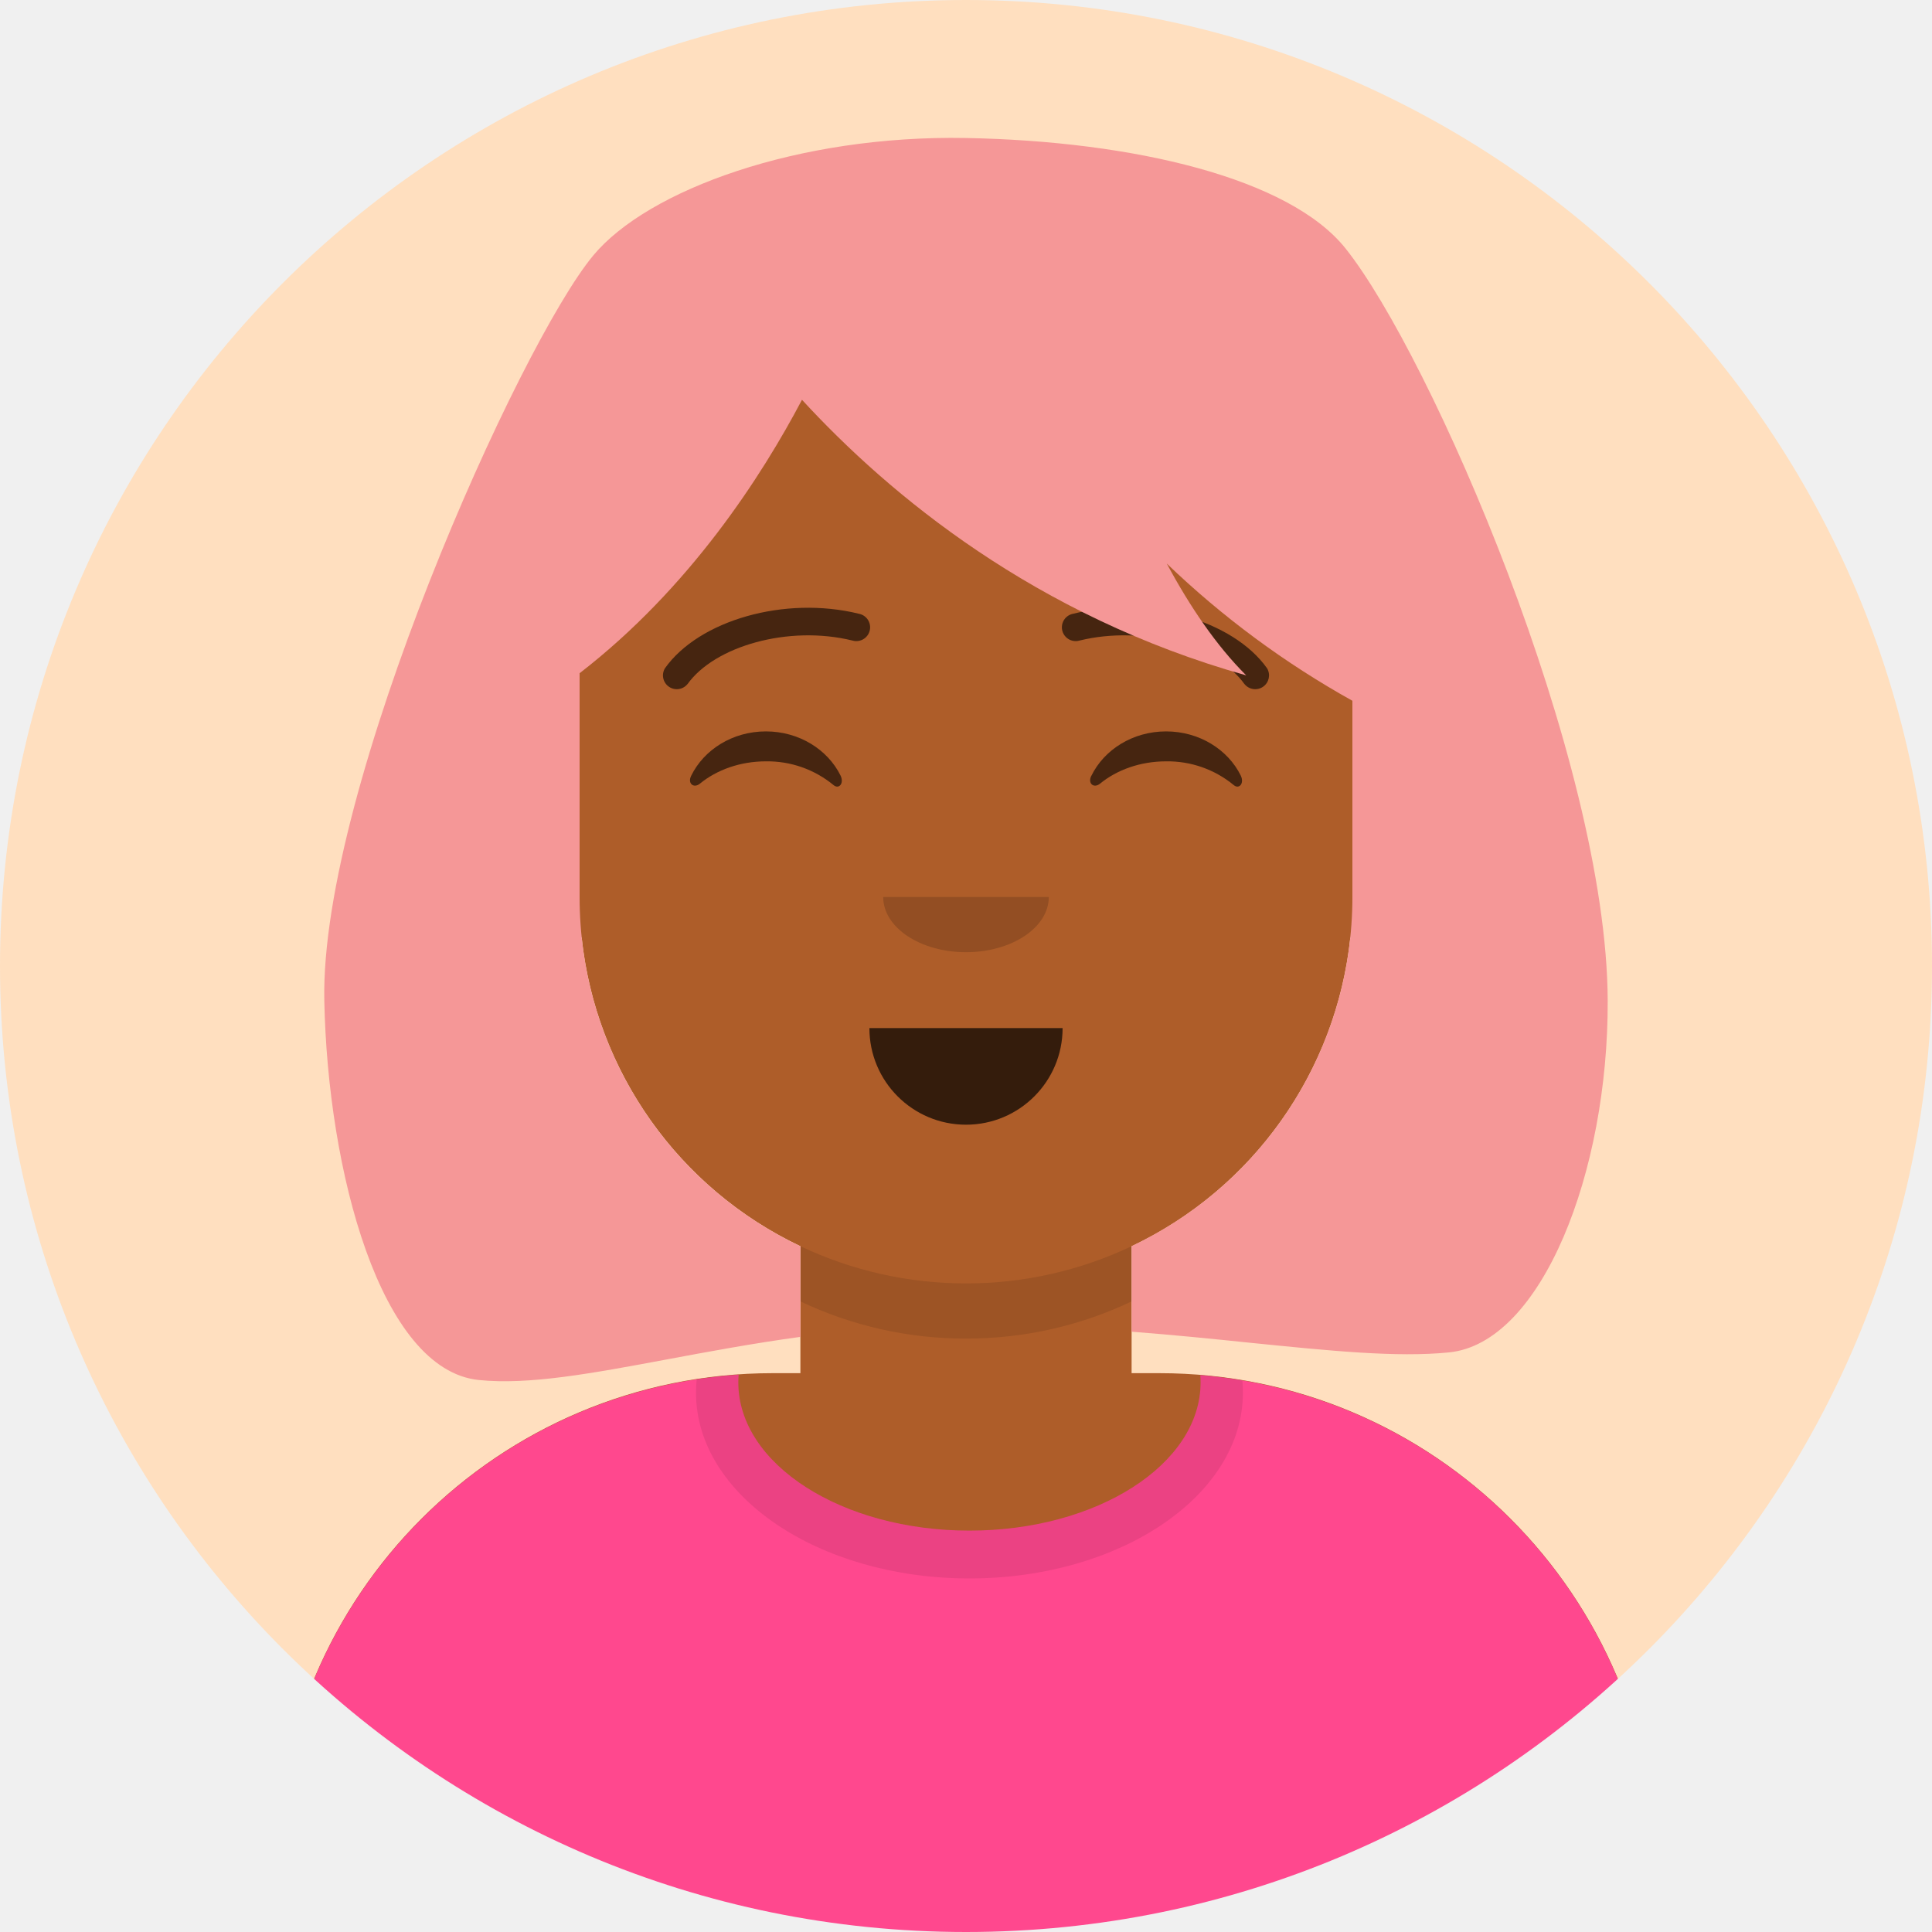
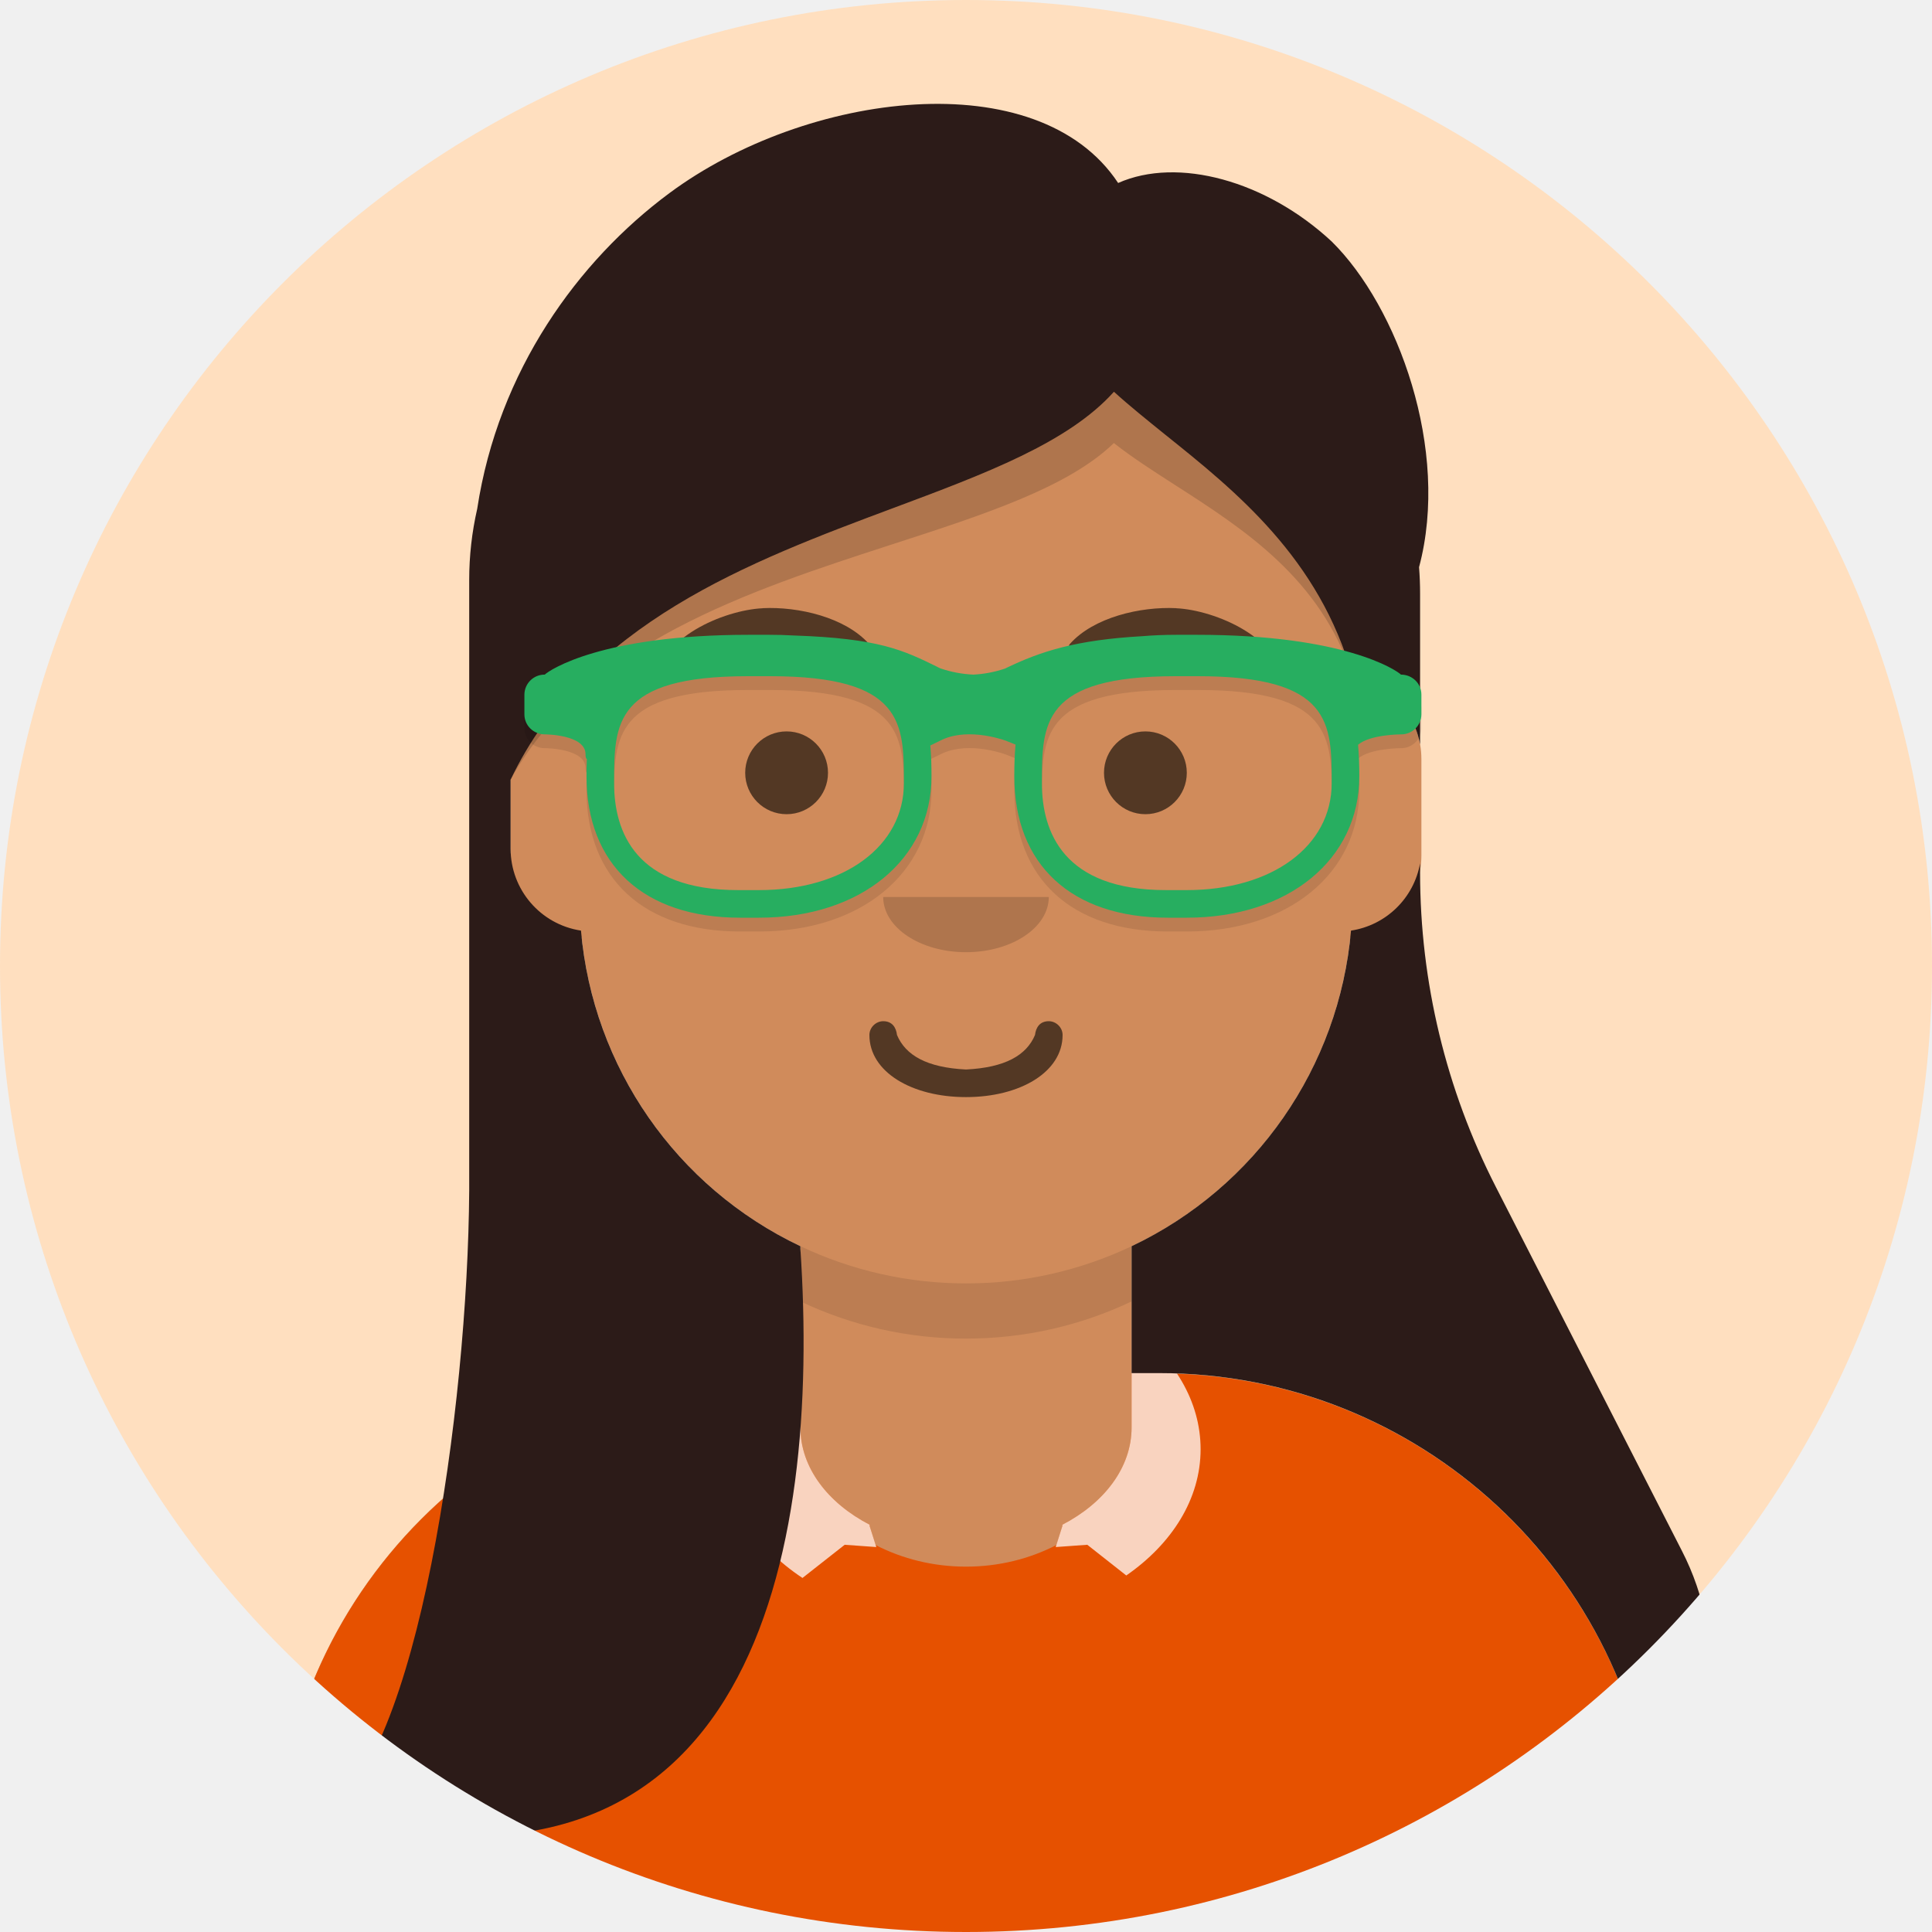
<svg xmlns="http://www.w3.org/2000/svg" viewBox="0 0 280 280" fill="none" shape-rendering="auto">
  <mask id="viewboxMask">
    <rect width="280" height="280" rx="140" ry="140" x="0" y="0" fill="#fff" />
  </mask>
  <g mask="url(#viewboxMask)">
    <rect fill="#ffdfbf" width="280" height="280" x="0" y="0" />
    <g transform="translate(8)">
-       <path d="M132 36a56 56 0 0 0-56 56v6.17A12 12 0 0 0 66 110v14a12 12 0 0 0 10.3 11.88 56.04 56.04 0 0 0 31.7 44.73v18.4h-4a72 72 0 0 0-72 72v9h200v-9a72 72 0 0 0-72-72h-4v-18.39a56.04 56.04 0 0 0 31.7-44.73A12 12 0 0 0 198 124v-14a12 12 0 0 0-10-11.83V92a56 56 0 0 0-56-56Z" fill="#ae5d29" />
+       <path d="M132 36a56 56 0 0 0-56 56v6.17A12 12 0 0 0 66 110v14a12 12 0 0 0 10.3 11.88 56.04 56.04 0 0 0 31.7 44.73v18.4h-4a72 72 0 0 0-72 72v9h200v-9a72 72 0 0 0-72-72h-4v-18.39a56.04 56.04 0 0 0 31.7-44.73A12 12 0 0 0 198 124v-14a12 12 0 0 0-10-11.83V92a56 56 0 0 0-56-56Z" fill="#d08b5b" />
      <path d="M108 180.61v8a55.79 55.79 0 0 0 24 5.39c8.59 0 16.73-1.93 24-5.39v-8a55.79 55.79 0 0 1-24 5.39 55.79 55.79 0 0 1-24-5.39Z" fill="#000" fill-opacity=".1" />
      <g transform="translate(0 170)">
-         <path d="M132.5 51.83c18.5 0 33.5-9.62 33.5-21.48 0-.36-.01-.7-.04-1.06A72 72 0 0 1 232 101.04V110H32v-8.95a72 72 0 0 1 67.05-71.83c-.03.37-.05.75-.05 1.13 0 11.86 15 21.48 33.5 21.48Z" fill="#ff488e" />
-         <path d="M132.5 58.76c21.89 0 39.63-12.05 39.63-26.91 0-.6-.02-1.2-.08-1.8-2-.33-4.03-.59-6.1-.76.04.35.05.7.05 1.06 0 11.86-15 21.48-33.5 21.48S99 42.2 99 30.35c0-.38.02-.76.05-1.13-2.06.14-4.08.36-6.08.67-.07.65-.1 1.3-.1 1.96 0 14.86 17.74 26.91 39.63 26.91Z" fill="#000" fill-opacity=".08" />
+         <path d="M100.37 29.14a27.6 27.6 0 0 1 7.63-7.57v15.3c0 5.83 3.98 10.98 10.08 14.13l-.08.06.9 2.86c3.89 2 8.35 3.13 13.1 3.13s9.21-1.13 13.1-3.13l.9-2.86-.08-.06c6.1-3.15 10.08-8.3 10.08-14.12v-14.6a27.1 27.1 0 0 1 6.6 6.82 72 72 0 0 1 69.4 71.95V110H32v-8.95a72 72 0 0 1 68.37-71.9Z" fill="#e65100" />
+         <path d="M108 21.57c-6.77 4.6-11 11.17-11 18.46 0 7.4 4.36 14.05 11.3 18.66l6.12-4.81 4.58.33-1-3.15.08-.06c-6.1-3.15-10.08-8.3-10.08-14.12v-15.3ZM156 36.88c0 5.82-3.98 10.97-10.08 14.12l.08.06-1 3.15 4.58-.33 5.65 4.45c6.63-4.6 10.77-11.1 10.77-18.3 0-6.92-3.82-13.2-10-17.75v14.6Z" fill="#fff" fill-opacity=".75" />
      </g>
      <g transform="translate(78 134)">
-         <path fill-rule="evenodd" clip-rule="evenodd" d="M40 15a14 14 0 1 0 28 0" fill="#000" fill-opacity=".7" />
+         <path d="M40 16c0 5.37 6.16 9 14 9s14-3.63 14-9c0-1.1-.95-2-2-2-1.3 0-1.87.9-2 2-1.24 2.94-4.32 4.72-10 5-5.68-.28-8.76-2.06-10-5-.13-1.1-.7-2-2-2-1.05 0-2 .9-2 2Z" fill="#000" fill-opacity=".6" />
      </g>
      <g transform="translate(104 122)">
        <path fill-rule="evenodd" clip-rule="evenodd" d="M16 8c0 4.42 5.37 8 12 8s12-3.58 12-8" fill="#000" fill-opacity=".16" />
      </g>
      <g transform="translate(76 90)">
-         <path d="M16.16 22.45c1.85-3.8 6-6.45 10.84-6.45 4.81 0 8.96 2.63 10.82 6.4.55 1.13-.24 2.05-1.03 1.37a15.05 15.05 0 0 0-9.8-3.43c-3.73 0-7.12 1.24-9.55 3.23-.9.73-1.82-.01-1.28-1.12ZM74.16 22.45c1.85-3.8 6-6.45 10.84-6.45 4.81 0 8.96 2.63 10.82 6.4.55 1.13-.24 2.05-1.03 1.37a15.05 15.05 0 0 0-9.8-3.43c-3.74 0-7.13 1.24-9.56 3.23-.9.73-1.82-.01-1.28-1.12Z" fill-rule="evenodd" clip-rule="evenodd" fill="#000" fill-opacity=".6" />
+         <path d="M36 22a6 6 0 1 1-12 0 6 6 0 0 1 12 0ZM88 22a6 6 0 1 1-12 0 6 6 0 0 1 12 0Z" fill="#000" fill-opacity=".6" />
      </g>
      <g transform="translate(76 82)">
-         <path d="M15.63 17.16c3.92-5.51 14.65-8.6 23.9-6.33a2 2 0 1 0 .95-3.88c-10.74-2.64-23.17.94-28.11 7.9a2 2 0 0 0 3.26 2.3ZM96.37 17.16c-3.91-5.51-14.65-8.6-23.9-6.33a2 2 0 1 1-.95-3.88c10.74-2.64 23.17.94 28.11 7.9a2 2 0 0 1-3.26 2.3Z" fill="#000" fill-opacity=".6" />
+         <path d="M26.55 6.15c-5.8.27-15.2 4.49-14.96 10.34.01.18.3.27.43.12 2.76-2.96 22.32-5.95 29.2-4.36.64.14 1.12-.48.72-.93-3.43-3.85-10.2-5.43-15.4-5.18ZM86.45 6.15c5.8.27 15.2 4.49 14.96 10.34-.01.18-.3.27-.43.12-2.76-2.96-22.32-5.95-29.2-4.36-.64.14-1.12-.48-.72-.93 3.43-3.85 10.2-5.43 15.4-5.18Z" fill-rule="evenodd" clip-rule="evenodd" fill="#000" fill-opacity=".6" />
      </g>
      <g transform="translate(-1)">
-         <path d="M40 145c-.62-30.84 28.32-95.2 39-108 7.92-9.5 29.7-17.45 54-17 24.3.45 46.86 5.81 55 16 12.32 15.43 37.87 74.08 38 109 .1 24.8-9.54 49.66-23 51-7.6.76-17.26-.23-28.86-1.4-5.3-.55-11.02-1.13-17.14-1.6V180.6A56 56 0 0 0 189 130v-28.44a130.34 130.34 0 0 1-26.9-19.88c3.35 6.24 7.19 11.9 11.51 16.2-30.57-8.59-51.71-26.16-64.38-39.94C103.39 69.02 92.96 85.23 77 97.57V130a56 56 0 0 0 32 50.61v13.14c-6.95.95-13.41 2.16-19.36 3.27-10.85 2.02-19.98 3.73-27.26 2.98-14.22-1.47-21.88-30.2-22.38-55Z" fill="#f59797" />
+         <path d="M67 113c10.86-22.7 34.67-31.6 55.44-39.36 13.32-4.97 25.39-9.48 32-16.86 2.22 2.02 4.75 4.05 7.41 6.2C172.06 71.16 184.21 80.91 189 98v.17a12 12 0 0 1 9.81 9.72V86.04c0-1.3-.05-2.57-.15-3.84 4.54-17-3.1-37.78-12.66-47.2-9.48-8.82-22.3-12.32-30.95-8.48C143.45 8.98 109.9 13.24 90 28c-13.22 9.8-24.79 25.72-27.84 45.75A46.18 46.18 0 0 0 61 84.05v88.5c-.2 31.5-7.4 82.49-21 90.45 62.36 16.8 71.93-38.15 69-82v-.39a56.03 56.03 0 0 1-31.8-45.74A12 12 0 0 1 67 123v-10ZM157 180.61a56.03 56.03 0 0 0 31.8-45.74 12 12 0 0 0 10.01-9.76v1.36A100 100 0 0 0 209.78 172l26.95 52.71a37.79 37.79 0 0 1-3.94 40.76A72 72 0 0 0 161 199h-4v-18.39Z" fill="#2c1b18" />
+         <path d="M67 113c10.86-22.7 34.67-31.6 55.44-39.36 13.32-4.97 25.39-9.48 32-16.86 2.22 2.02 4.75 4.05 7.41 6.2 10.19 8.17 22.3 17.89 27.11 34.9-4.57-14.04-15.75-21.22-25.6-27.55-3.21-2.06-6.28-4.03-8.93-6.12-6.6 6.4-18.67 10.32-32 14.64C101.68 85.58 77.87 93.3 67 113Z" fill="#000" fill-opacity=".16" />
      </g>
      <g transform="translate(49 72)" />
-       <g transform="translate(62 42)" />
+       <g transform="translate(62 42)">
+         <g fill-rule="evenodd" clip-rule="evenodd">
+           <path d="M38.5 52c-21.3 0-28.85 5.1-29.55 5.77A2.92 2.92 0 0 0 6 60.66v2.88c0 1.6 1.32 2.89 2.95 2.89 0 0 5.91 0 5.91 2.88 0 .44.07.65.19.68-.04.82-.05 1.66-.05 2.5C15 85.34 23.31 93 37.24 93H40c14.72 0 25-8.43 25-20.5 0-1.5-.04-3-.17-4.46l1.58-.77c.58-.29 1.21-.5 1.9-.64 1.85-.38 3.95-.22 5.99.28.73.18 1.26.35 1.5.45l1.38.55c-.14 1.5-.18 3.04-.18 4.6C77 85.34 85.31 93 99.24 93H102c14.72 0 25-8.43 25-20.5 0-1.54-.04-3.07-.18-4.56 1.74-1.51 6.22-1.51 6.22-1.51a2.92 2.92 0 0 0 2.96-2.89v-2.88c0-1.6-1.32-2.89-2.96-2.89-.69-.67-8.25-5.77-29.54-5.77H100.53c-1.8 0-3.44.07-4.97.2-9.54.54-14.68 2.15-19.92 4.7a17 17 0 0 1-4.56.87 17.01 17.01 0 0 1-4.81-.91l-.42-.2v-.01c-4.94-2.42-8.43-4.13-20.78-4.55a61.2 61.2 0 0 0-3.6-.1H38.5ZM19 73.5C19 64.84 19 58 38.39 58h3.22C61 58 61 64.84 61 73.5 61 82.63 52.36 89 40 89h-3.03C22.12 89 19 80.57 19 73.5Zm62 0c0-8.66 0-15.5 19.39-15.5h3.22C123 58 123 64.84 123 73.5c0 9.13-8.64 15.5-21 15.5h-3.03C84.12 89 81 80.57 81 73.5Z" fill="#000" fill-opacity=".1" />
+           <path d="M38.5 50c-21.3 0-28.85 5.1-29.55 5.77A2.92 2.92 0 0 0 6 58.66v2.88c0 1.6 1.32 2.89 2.95 2.89 0 0 5.91 0 5.91 2.88 0 .44.07.65.19.68-.04.82-.05 1.66-.05 2.5C15 83.34 23.31 91 37.24 91H40c14.72 0 25-8.43 25-20.5 0-1.5-.04-3-.17-4.46l1.58-.77c.58-.29 1.21-.5 1.9-.64 1.85-.38 3.95-.22 5.99.28.73.18 1.26.35 1.5.45l1.38.55c-.14 1.5-.18 3.04-.18 4.6C77 83.34 85.31 91 99.24 91H102c14.72 0 25-8.43 25-20.5 0-1.54-.04-3.07-.18-4.56 1.74-1.51 6.22-1.51 6.22-1.51a2.92 2.92 0 0 0 2.96-2.89v-2.88c0-1.6-1.32-2.89-2.96-2.89-.69-.67-8.25-5.77-29.54-5.77H100.53c-1.8 0-3.44.07-4.97.2-9.54.54-14.68 2.15-19.92 4.7a17 17 0 0 1-4.56.87 17.01 17.01 0 0 1-4.81-.91l-.42-.2v-.01c-4.94-2.42-8.43-4.13-20.78-4.55a61.2 61.2 0 0 0-3.6-.1H38.5ZM19 71.5C19 62.84 19 56 38.39 56h3.22C61 56 61 62.84 61 71.5 61 80.63 52.36 87 40 87h-3.03C22.12 87 19 78.57 19 71.5Zm62 0c0-8.66 0-15.5 19.39-15.5h3.22C123 56 123 62.84 123 71.5c0 9.13-8.64 15.5-21 15.5h-3.03C84.12 87 81 78.57 81 71.5Z" fill="#27ae60" />
+         </g>
+       </g>
    </g>
  </g>
</svg>
